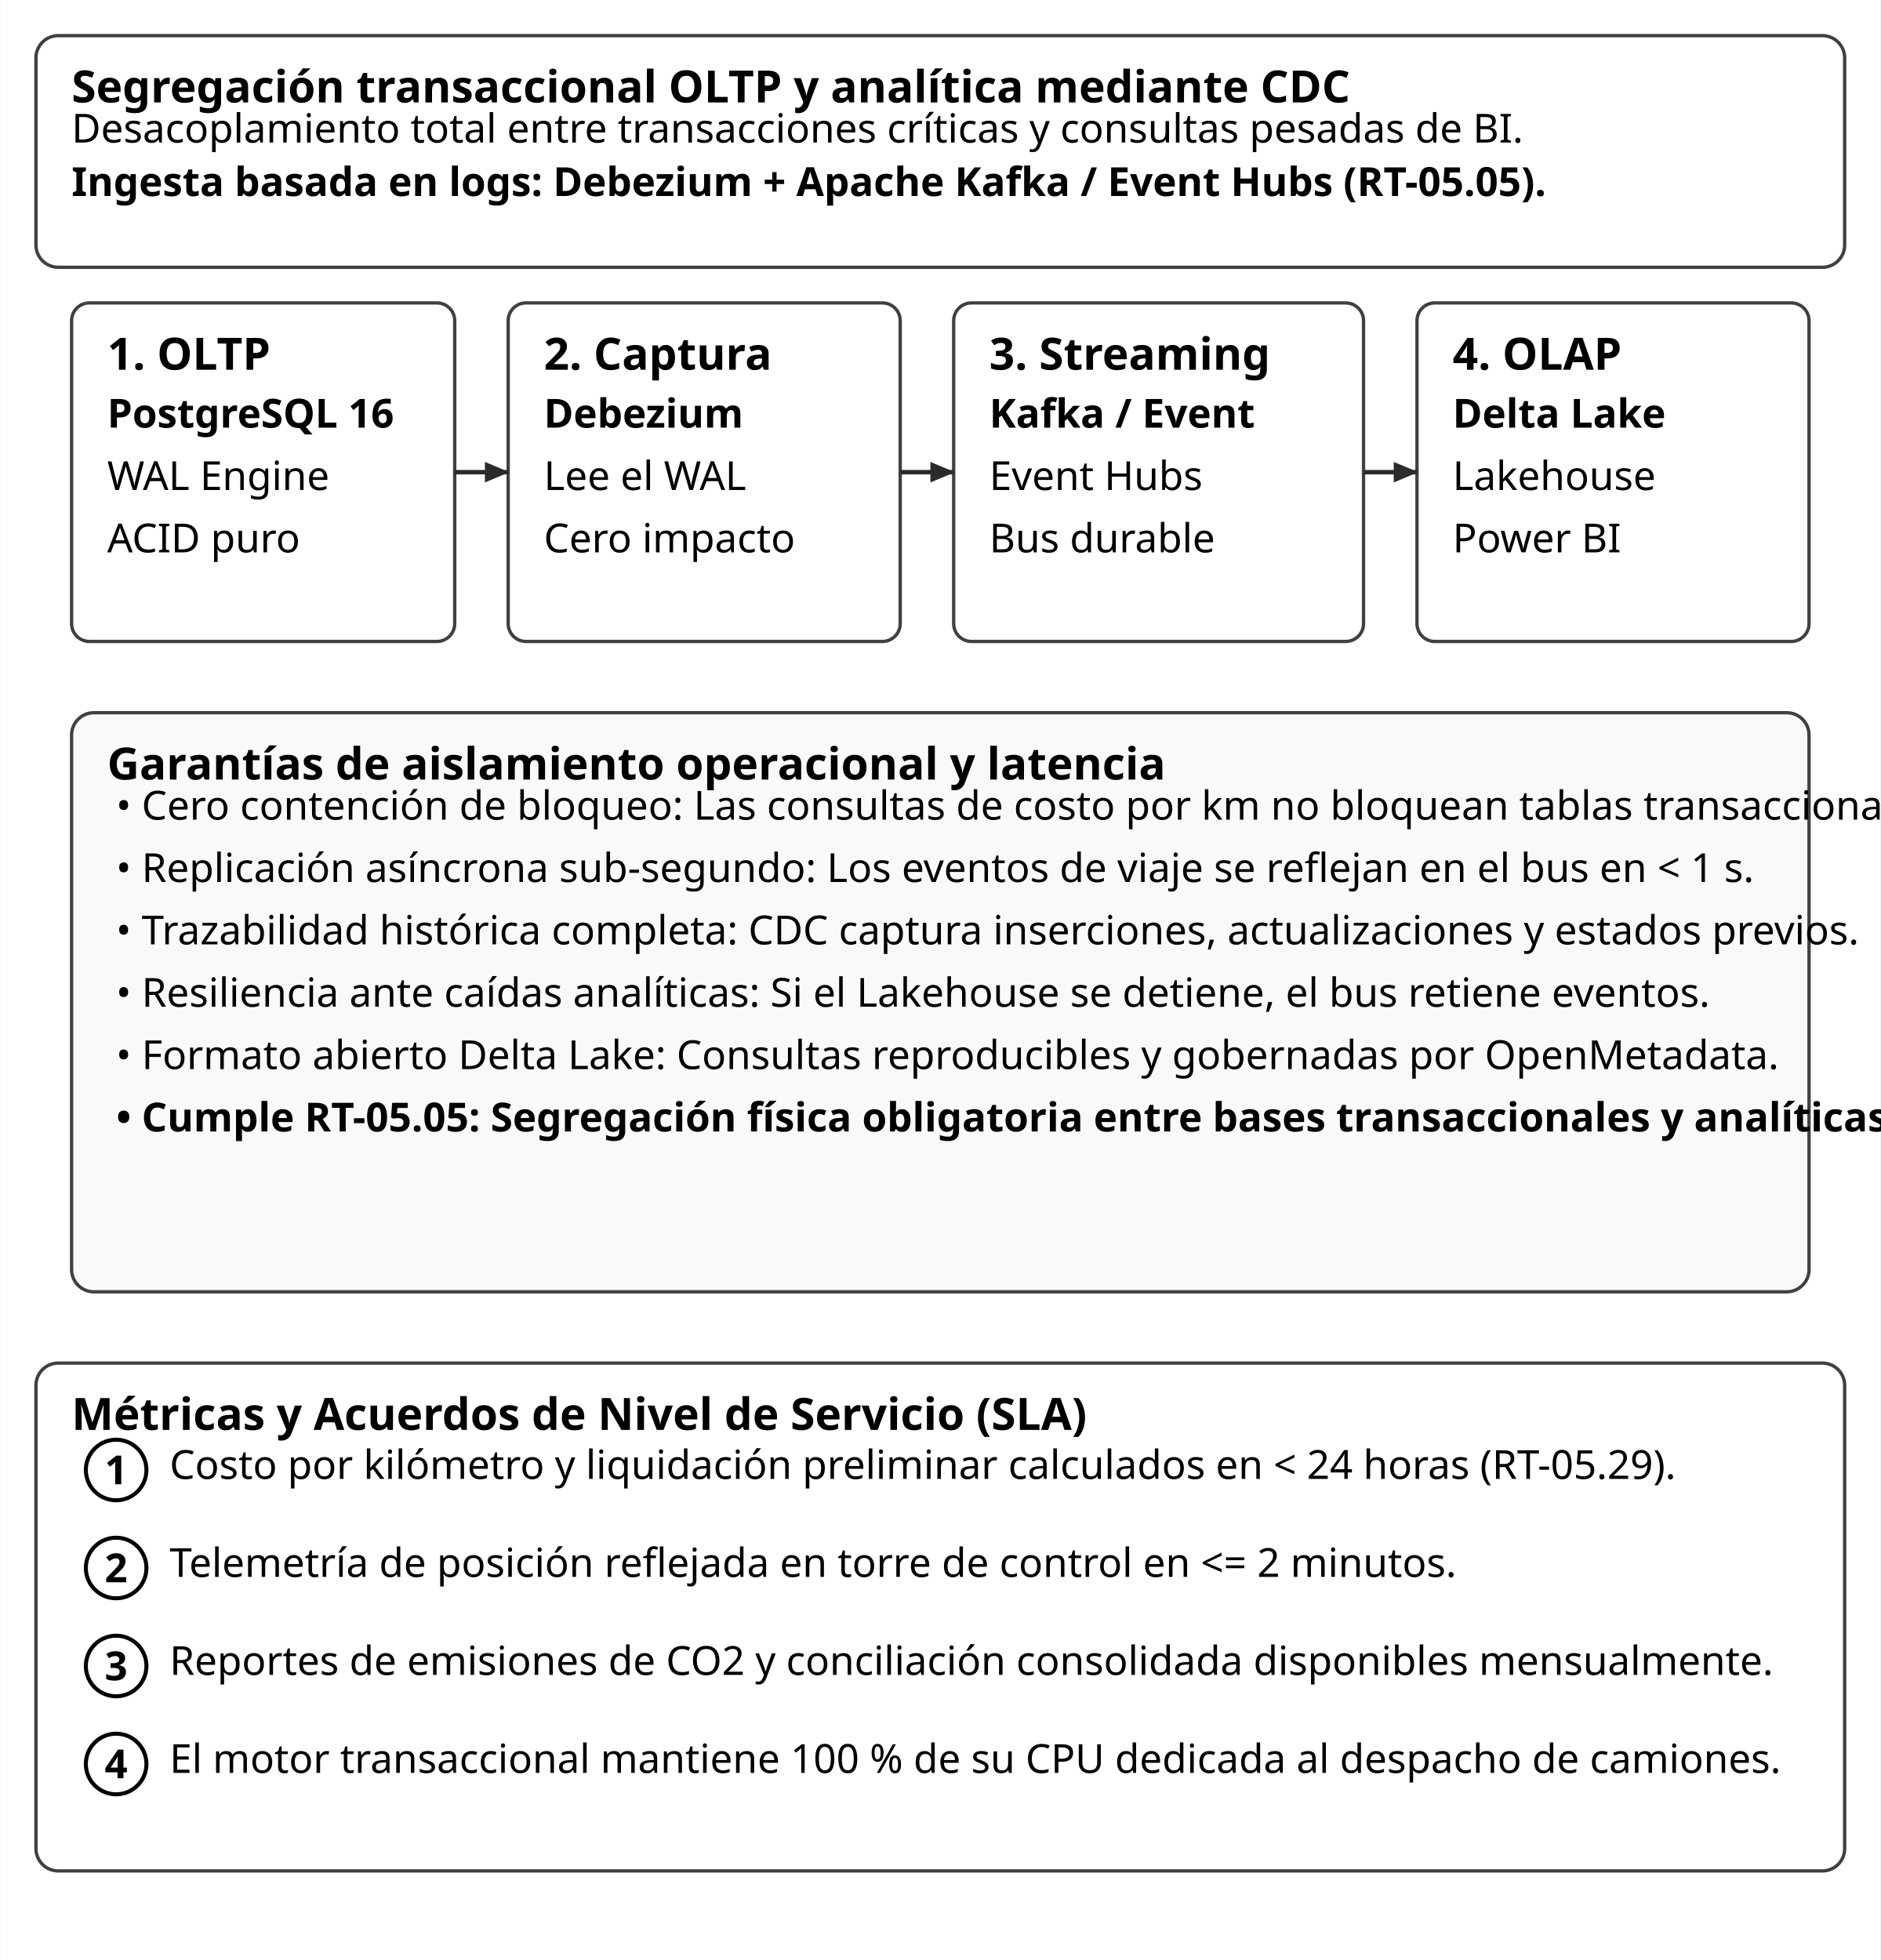
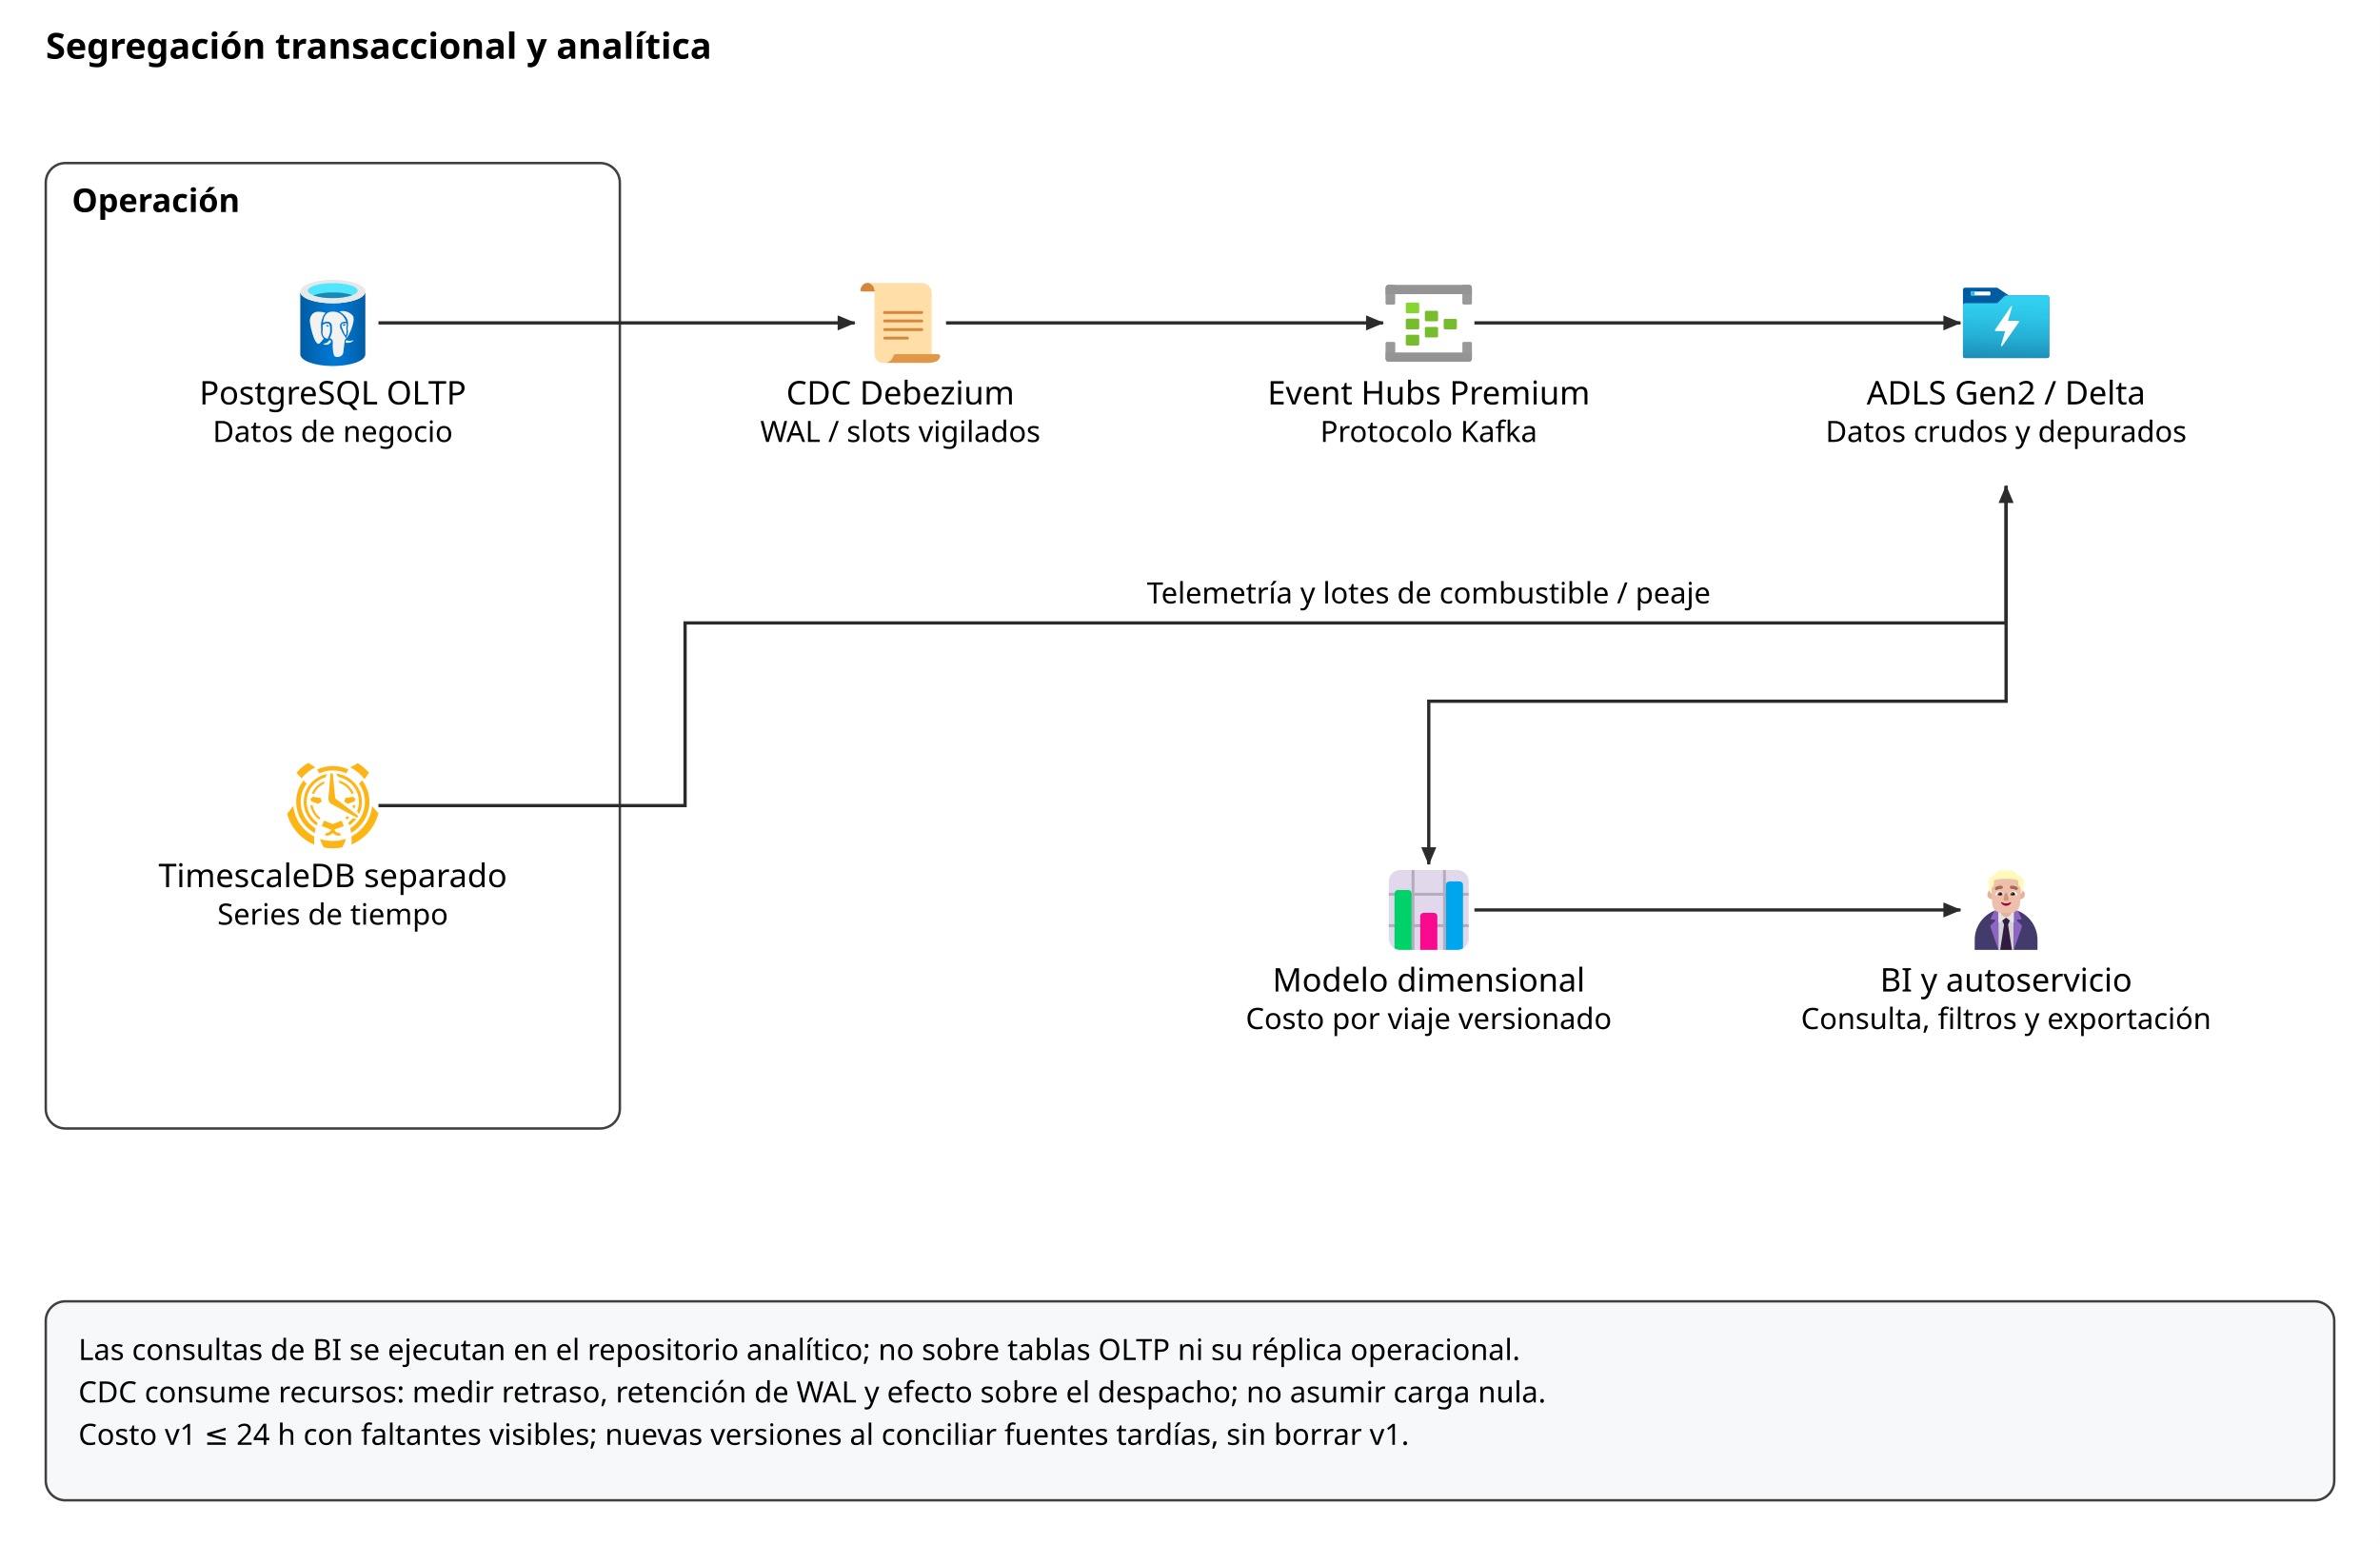
- <svg xmlns="http://www.w3.org/2000/svg" width="148.9mm" height="155.2mm" viewBox="0 0 422 440">
+ <svg xmlns="http://www.w3.org/2000/svg" width="257.4mm" height="167.0mm" viewBox="0 0 729.6 473.4">
  <defs>
    <marker id="fin-n" viewBox="0 0 10 10" refX="9.5" refY="5" markerWidth="5.5" markerHeight="5.5" markerUnits="userSpaceOnUse" orient="auto">
      <path d="M0,0.8 L10,5 L0,9.2 z" fill="#2B2B2B" />
    </marker>
    <marker id="ini-n" viewBox="0 0 10 10" refX="0.5" refY="5" markerWidth="5.5" markerHeight="5.5" markerUnits="userSpaceOnUse" orient="auto">
      <path d="M10,0.8 L0,5 L10,9.2 z" fill="#2B2B2B" />
    </marker>
    <marker id="fin-r" viewBox="0 0 10 10" refX="9.5" refY="5" markerWidth="5.5" markerHeight="5.5" markerUnits="userSpaceOnUse" orient="auto">
      <path d="M0,0.8 L10,5 L0,9.2 z" fill="#C0392B" />
    </marker>
    <marker id="ini-r" viewBox="0 0 10 10" refX="0.5" refY="5" markerWidth="5.5" markerHeight="5.5" markerUnits="userSpaceOnUse" orient="auto">
      <path d="M10,0.8 L0,5 L10,9.2 z" fill="#C0392B" />
    </marker>
+     <symbol id="ic-az-datalake" viewBox="0 0 18 18">
+       <defs>
+         <linearGradient id="az-datalake-ab3b8b9f-732a-4d4f-a164-b86d9fbe1f71" x1="9.24" y1="0.96" x2="8.85" y2="16.52" gradientUnits="userSpaceOnUse">
+           <stop offset="0" stop-color="#32d4f5" />
+           <stop offset="0.23" stop-color="#31d0f1" />
+           <stop offset="0.46" stop-color="#2cc3e6" />
+           <stop offset="0.7" stop-color="#25afd4" />
+           <stop offset="0.94" stop-color="#1c92ba" />
+           <stop offset="1" stop-color="#198ab3" />
+         </linearGradient>
+       </defs>
+       <path d="M17.1,3.6H9.69a.34.34,0,0,1-.22-.07L7.35,2.12a.43.43,0,0,0-.22-.06H.9a.4.4,0,0,0-.4.39v13.1a.4.4,0,0,0,.4.39H17.1a.4.4,0,0,0,.4-.39V4A.4.4,0,0,0,17.1,3.6Z" fill="#005ba1" />
+       <rect x="2.05" y="2.82" width="3.86" height="0.77" rx="0.16" fill="#fff" />
+       <rect x="2.05" y="2.82" width="0.77" height="0.77" rx="0.11" fill="#1ac3f2" />
+       <path d="M17.1,3.58H9a.36.36,0,0,0-.28.12L7.37,5a.43.43,0,0,1-.28.11H.9a.4.4,0,0,0-.4.4v10a.4.4,0,0,0,.4.39H17.1a.4.4,0,0,0,.4-.39V4A.4.4,0,0,0,17.1,3.58Z" fill="url(#az-datalake-ab3b8b9f-732a-4d4f-a164-b86d9fbe1f71)" />
+       <path d="M10.18,5.7a.15.15,0,0,0-.08,0s-.09,0-.13.07L6.81,10.36a.16.16,0,0,0,0,.16.19.19,0,0,0,.15.1H8.83L8,13.4a.13.13,0,0,0,.07.18.1.1,0,0,0,.07,0c.06,0,.09,0,.13-.07l3.26-4.66s0-.06,0-.1a.17.17,0,0,0-.17-.16h-2l.81-2.73A.13.13,0,0,0,10.18,5.7Z" fill="#fff" />
+     </symbol>
+     <symbol id="ic-az-eventhubs" viewBox="0 0 18 18">
+       <g>
+         <g id="az-eventhubs-a53a4de8-371c-49da-a662-c4631299fc03">
+           <path d="M10.83,8.42a.26.26,0,0,1-.24.27H8.5a.26.26,0,0,1-.27-.24V6.89a.26.26,0,0,1,.24-.27h2.09a.26.26,0,0,1,.27.24V8.42Z" fill="#76bc2d" />
+           <path d="M14.54,10a.26.26,0,0,1-.24.27H12.21a.26.26,0,0,1-.27-.24V8.48a.26.26,0,0,1,.24-.27h2.09a.26.26,0,0,1,.27.24V10Z" fill="#76bc2d" />
+           <path d="M10.83,11.6a.26.26,0,0,1-.24.27H8.5a.26.26,0,0,1-.27-.24V10.07a.26.26,0,0,1,.24-.27h2.09a.26.26,0,0,1,.27.24V11.6Z" fill="#76bc2d" />
+           <path d="M7.12,6.84a.25.25,0,0,1-.23.26H4.74a.26.26,0,0,1-.27-.23V5.25A.26.26,0,0,1,4.71,5H6.8c.22,0,.32.11.32.27Z" fill="#86d633" />
+           <path d="M7.12,10a.25.25,0,0,1-.23.27H4.74A.26.26,0,0,1,4.47,10V8.42a.26.26,0,0,1,.24-.26H6.8c.22,0,.32.11.32.26Z" fill="#76bc2d" />
+           <path d="M7.12,13.19a.25.25,0,0,1-.23.27H4.74a.26.26,0,0,1-.27-.24V11.6a.25.25,0,0,1,.24-.26H6.8c.22,0,.32.1.32.26Z" fill="#76bc2d" />
+           <g>
+             <path d="M1.07,1.51H2.36a0,0,0,0,1,0,0v3.6a.29.29,0,0,1-.29.29H.79A.29.29,0,0,1,.5,5.11v-3A.57.57,0,0,1,1.07,1.51Z" fill="#999" />
+             <path d="M1.07,1.51H2.36a0,0,0,0,1,0,0v3.6a.29.29,0,0,1-.29.29H.79A.29.29,0,0,1,.5,5.11v-3A.57.57,0,0,1,1.07,1.51Z" fill="#999" opacity="0.5" />
+           </g>
+           <g>
+             <path d="M15.64,1.51h1.29a.57.57,0,0,1,.57.57v3a.29.29,0,0,1-.29.29H15.92a.29.29,0,0,1-.29-.29V1.51A0,0,0,0,1,15.64,1.51Z" fill="#999" />
+             <path d="M15.64,1.51h1.29a.57.57,0,0,1,.57.57v3a.29.29,0,0,1-.29.29H15.92a.29.29,0,0,1-.29-.29V1.51A0,0,0,0,1,15.64,1.51Z" fill="#999" opacity="0.5" />
+           </g>
+           <path d="M8.66-6.08H9.91a0,0,0,0,1,0,0v17a0,0,0,0,1,0,0H8.66a.57.57,0,0,1-.57-.57V-5.52A.57.57,0,0,1,8.66-6.08Z" transform="translate(11.42 -6.58) rotate(90)" fill="#949494" />
+           <g>
+             <path d="M.79,12.76H2.08a.29.29,0,0,1,.29.29v3.6a0,0,0,0,1,0,0H1.07a.57.57,0,0,1-.57-.57V13A.29.29,0,0,1,.79,12.76Z" fill="#999" />
+             <path d="M.79,12.76H2.08a.29.29,0,0,1,.29.29v3.6a0,0,0,0,1,0,0H1.07a.57.57,0,0,1-.57-.57V13A.29.29,0,0,1,.79,12.76Z" fill="#999" opacity="0.5" />
+           </g>
+           <g>
+             <path d="M15.92,12.76h1.29a.29.29,0,0,1,.29.29v3a.57.57,0,0,1-.57.57H15.64a0,0,0,0,1,0,0V13A.29.29,0,0,1,15.92,12.76Z" fill="#999" />
+             <path d="M15.92,12.76h1.29a.29.29,0,0,1,.29.29v3a.57.57,0,0,1-.57.57H15.64a0,0,0,0,1,0,0V13A.29.29,0,0,1,15.92,12.76Z" fill="#999" opacity="0.5" />
+           </g>
+           <path d="M8.66,7.24H9.91a0,0,0,0,1,0,0v17a0,0,0,0,1,0,0H8.66a.57.57,0,0,1-.57-.57V7.81A.57.57,0,0,1,8.66,7.24Z" transform="translate(-6.74 24.74) rotate(-90)" fill="#949494" />
+         </g>
+       </g>
+     </symbol>
+     <symbol id="ic-az-postgres" viewBox="0 0 18 18">
+       <defs>
+         <linearGradient id="az-postgres-a28dee20-4c71-46b5-b957-804c67da725a" x1="2.44" y1="10.67" x2="15.27" y2="10.67" gradientTransform="translate(0.14 -0.5) rotate(-0.01)" gradientUnits="userSpaceOnUse">
+           <stop offset="0" stop-color="#005ba1" />
+           <stop offset="0.07" stop-color="#0060a9" />
+           <stop offset="0.36" stop-color="#0071c8" />
+           <stop offset="0.52" stop-color="#0078d4" />
+           <stop offset="0.64" stop-color="#0074cd" />
+           <stop offset="0.82" stop-color="#006abb" />
+           <stop offset="1" stop-color="#005ba1" />
+         </linearGradient>
+       </defs>
+       <path d="M9,5.14c-3.54,0-6.41-1-6.41-2.32V15.18c0,1.27,2.82,2.3,6.32,2.32H9c3.54,0,6.41-1,6.41-2.32V2.82C15.41,4.1,12.54,5.14,9,5.14Z" fill="url(#az-postgres-a28dee20-4c71-46b5-b957-804c67da725a)" />
+       <path d="M15.41,2.82c0,1.28-2.87,2.32-6.41,2.32s-6.41-1-6.41-2.32S5.46.5,9,.5s6.41,1,6.41,2.32" fill="#e8e8e8" />
+       <path d="M13.91,2.63c0,.82-2.2,1.48-4.91,1.48S4.08,3.45,4.08,2.64,6.28,1.16,9,1.16s4.91.66,4.91,1.47" fill="#50e6ff" />
+       <path d="M9,3a11.65,11.65,0,0,0-3.9.57A11.53,11.53,0,0,0,9,4.11a11.47,11.47,0,0,0,3.89-.58A11.93,11.93,0,0,0,9,3Z" fill="#198ab3" />
+       <path d="M12,9c0,.08,0,.24,0,.42a5.12,5.12,0,0,0-.08.63c0,.12,0,.3.05.46s0,.27,0,.36a1.68,1.68,0,0,1-.25.86.43.43,0,0,0,0,.07l.1.12a10.55,10.55,0,0,0,1.06-2.38h0c.28-.95.31-1.63.09-1.92a2.58,2.58,0,0,0-2.68-.86,3.29,3.29,0,0,1,.91.67A2.28,2.28,0,0,1,12,9Zm-.31.08a1.15,1.15,0,0,0-.79.09c-.29.18-.2.55,0,1a7.77,7.77,0,0,0,.35.85l.09.16h0c.05.08.08.15.11.2l.08.13a1.28,1.28,0,0,0,.18-.65,2.86,2.86,0,0,0,0-.33c0-.17,0-.36-.05-.49a6.1,6.1,0,0,1,.08-.69C11.71,9.24,11.72,9.13,11.73,9.05Zm-.3.41a.4.4,0,0,1-.18.1h0a.33.33,0,0,1-.14,0A.23.23,0,0,1,11,9.4h0c0-.07.11-.13.24-.15h.19s.09,0,.09.08A.2.2,0,0,1,11.43,9.46Zm-4.69.89c0-.07,0-.13,0-.17a1,1,0,0,0,0-.17,5.55,5.55,0,0,1,0-1A5.22,5.22,0,0,1,7,7.94,2.41,2.41,0,0,1,7.58,7,4.78,4.78,0,0,0,6.23,6.8a1.87,1.87,0,0,0-1.1.3A2,2,0,0,0,4.5,8.92,12.27,12.27,0,0,0,5,11.16c.34,1.14.73,1.84,1.07,1.95h0c.15.05.31,0,.47-.21.28-.34.54-.63.69-.8A1.88,1.88,0,0,1,6.74,10.35Zm.26.4a2.18,2.18,0,0,0,.06.56,1.5,1.5,0,0,0,.26.44,1.07,1.07,0,0,0,.35.25,1.09,1.09,0,0,0,.39.08c0-.17.14-.38.23-.6a4.35,4.35,0,0,0,.21-.59,6.61,6.61,0,0,0,0-1.11c0-.09,0-.19-.06-.3a.45.45,0,0,0-.12-.27l0,0A.66.66,0,0,0,8,9.08H7.8a1.56,1.56,0,0,0-.48.14A2,2,0,0,0,7,9.41v.11c0,.2,0,.41,0,.61v0a.86.86,0,0,1,0,.15l0,.39H7Zm.66-1.34,0,0a.46.46,0,0,1,.28,0,.6.6,0,0,1,.19.06c.09,0,.1.11.09.14h0a.37.37,0,0,1-.12.13A.3.3,0,0,1,8,9.73h0a.34.34,0,0,1-.28-.28Zm.74,3a.23.23,0,0,0-.13.06l-.14.17c-.17.21-.24.28-.73.38a.52.52,0,0,0-.26.1.58.58,0,0,0,.24.11,1.18,1.18,0,0,0,.72,0A1.7,1.7,0,0,0,8.45,13a.61.61,0,0,0,.2-.31.36.36,0,0,0-.1-.28A.15.15,0,0,0,8.4,12.39Zm4.61,0a1.63,1.63,0,0,1-1.13,0,.22.22,0,0,0-.14,0,.3.3,0,0,0-.17.14,1.09,1.09,0,0,0,0,.31,1.8,1.8,0,0,0,1.1-.1,1.36,1.36,0,0,0,.48-.34Zm-2.4-2.14c-.14-.41-.34-1,.18-1.36a1.35,1.35,0,0,1,.89-.15A3.18,3.18,0,0,0,11,7.64l-.1-.1-.06-.06h0a.34.34,0,0,0-.06-.06l0,0,0,0A2.34,2.34,0,0,0,10.11,7,2.63,2.63,0,0,0,9,6.78a1.52,1.52,0,0,0-.7.11A1.77,1.77,0,0,0,8,7a2.1,2.1,0,0,0-.74,1,5.84,5.84,0,0,0-.21,1,1.66,1.66,0,0,1,1-.23.84.84,0,0,1,.77.91,7.26,7.26,0,0,1,0,1.27,3.87,3.87,0,0,1-.23.63c-.06.17-.14.35-.18.49a.5.5,0,0,1,.38.14.66.66,0,0,1,.19.53H9c0,.08,0,.16,0,.24a6.55,6.55,0,0,0,.24,2.44.54.54,0,0,0,.24.21.6.6,0,0,0,.31.1,1.3,1.3,0,0,0,1-.34,1.05,1.05,0,0,0,.29-.66c.07-.45.22-1.7.24-2h0a.72.72,0,0,1,.09-.44.63.63,0,0,1,.27-.24A5.36,5.36,0,0,1,10.61,10.24Z" fill="#f2f2f2" />
+     </symbol>
+     <symbol id="ic-flu-bitacora" viewBox="0 0 32 32" fill="none">
+       <path d="M23.51 2.01H8.6V2H4.45V5H6.95V27.07C6.95 28.69 8.27 30.01 9.89 30.01H25.56C26.33 30.01 26.95 29.39 26.95 28.62V5.45C26.95 3.55 25.41 2.01 23.51 2.01Z" fill="#FFDEA7" />
+       <path d="M10.86 29.99C10.86 29.99 13.1 29.66 13.59 27.49C13.66 27.19 14 26.97 14.4 26.97H29.13C29.65 26.97 30.04 27.33 29.95 27.71C29.72 28.6 29.35 30 25.58 30C20.01 30 10.86 29.99 10.86 29.99Z" fill="#E19747" />
+       <path d="M6.95 5C6.95 3.34 5.83 2 4.45 2C3.26 2 2.27 3 2.01 4.33C1.95 4.67 2.16 5 2.45 5H6.95Z" fill="#D3883E" />
+       <path d="M10.42 11.87C10.144 11.87 9.92 12.094 9.92 12.37C9.92 12.646 10.144 12.87 10.42 12.87H23.5C23.776 12.87 24 12.646 24 12.37C24 12.094 23.776 11.87 23.5 11.87H10.42ZM9.98 15.33C9.98 15.054 10.204 14.83 10.48 14.83H23.5C23.776 14.83 24 15.054 24 15.33C24 15.606 23.776 15.83 23.5 15.83H10.48C10.204 15.83 9.98 15.606 9.98 15.33ZM10.48 17.85C10.204 17.85 9.98 18.074 9.98 18.35C9.98 18.626 10.204 18.85 10.48 18.85H23.5C23.776 18.85 24 18.626 24 18.35C24 18.074 23.776 17.85 23.5 17.85H10.48ZM10.51 20.83C10.234 20.83 10.01 21.054 10.01 21.33C10.01 21.606 10.234 21.83 10.51 21.83H18.47C18.746 21.83 18.97 21.606 18.97 21.33C18.97 21.054 18.746 20.83 18.47 20.83H10.51Z" fill="#D3883E" />
+     </symbol>
+     <symbol id="ic-flu-gerencia" viewBox="0 0 32 32" fill="none">
+       <path d="M15.996 15.996L11.915 16.282C7.861 17.902 5 21.864 5 26.5V30H27V26.5C27 21.886 24.151 17.931 20.119 16.299L15.996 15.996Z" fill="#433B6B" />
+       <path d="M18.71 16.12H13.29L13.3 30H18.71V16.12Z" fill="#D3D3D3" />
+       <path d="M18.874 15.88L18.71 16.04V29.99L21.46 22.13C21.58 21.77 21.49 21.38 21.22 21.12L19.86 19.79C19.69 19.62 19.81 19.34 20.05 19.34H21.1C21.31 19.34 21.45 19.12 21.36 18.93L20.13 16.31C20.129 16.307 20.127 16.304 20.126 16.302C19.72 16.137 19.302 15.996 18.874 15.88Z" fill="#8D65C5" />
+       <path d="M11.913 16.283C11.912 16.285 11.911 16.288 11.91 16.29L10.64 18.98C10.55 19.17 10.7 19.39 10.91 19.39H11.96C12.2 19.39 12.31 19.68 12.15 19.84L10.79 21.17C10.53 21.43 10.43 21.82 10.56 22.17L13.29 29.99H13.3V16.09L12.875 15.949C12.548 16.046 12.227 16.157 11.913 16.283Z" fill="#8D65C5" />
+       <path d="M15.99 18.68L14.31 19L15.29 21.11L13.93 30H18.04L16.69 21.11L17.66 19L15.99 18.68Z" fill="#321B41" />
+       <path d="M16 15.31H13.29V20.05C13.29 20.36 13.65 20.54 13.9 20.34L16 18.67L18.1 20.34C18.35 20.54 18.71 20.36 18.71 20.05V15.31H16V15.31Z" fill="#E6E6E6" />
+       <path d="M12.77 10.59C12.77 11.512 12.022 12.26 11.1 12.26C10.178 12.26 9.43 11.512 9.43 10.59C9.43 9.668 10.178 8.92 11.1 8.92C12.022 8.92 12.77 9.668 12.77 10.59Z" fill="#E4B29A" />
+       <path d="M22.56 10.59C22.56 11.512 21.812 12.26 20.89 12.26C19.968 12.26 19.22 11.512 19.22 10.59C19.22 9.668 19.968 8.92 20.89 8.92C21.812 8.92 22.56 9.668 22.56 10.59Z" fill="#E4B29A" />
+       <path d="M16 18.5C14.893 18.5 14 17.536 14 16.341V13.659C14 12.464 14.893 11.5 16 11.5C17.107 11.5 18 12.464 18 13.659V16.341C18 17.536 17.107 18.5 16 18.5Z" fill="#E4B29A" />
+       <path d="M15.555 3C12.768 3 10.565 5.407 10.762 8.247L11.158 13.938C11.326 15.721 12.709 17 14.389 17H17.611C19.291 17 20.674 15.721 20.842 13.938L21.238 8.247C21.435 5.417 19.232 3 16.445 3H15.555V3Z" fill="#EEBFAA" />
+       <path d="M12.31 10.502C12.46 9.892 13.02 9.432 13.68 9.432C14.37 9.432 14.94 9.922 15.07 10.572C15.1 10.712 14.99 10.842 14.84 10.842H12.58C12.4 10.842 12.26 10.672 12.31 10.502Z" fill="white" />
+       <path d="M19.9 10.502C19.75 9.892 19.19 9.432 18.53 9.432C17.84 9.432 17.27 9.922 17.14 10.572C17.11 10.712 17.22 10.842 17.37 10.842H19.63C19.81 10.842 19.94 10.682 19.9 10.502Z" fill="white" />
+       <path d="M12.98 10.612C12.98 10.112 13.39 9.702 13.89 9.702C14.39 9.702 14.79 10.102 14.79 10.602C14.79 10.692 14.78 10.772 14.76 10.852H13.01C12.99 10.772 12.98 10.692 12.98 10.612Z" fill="#7D4533" />
+       <path d="M19.23 10.612C19.23 10.112 18.82 9.702 18.32 9.702C17.82 9.702 17.42 10.102 17.42 10.612C17.42 10.692 17.43 10.772 17.45 10.852H19.2C19.22 10.772 19.23 10.692 19.23 10.612Z" fill="#7D4533" />
+       <path d="M13.89 10.082C14.18 10.082 14.41 10.312 14.41 10.602C14.41 10.692 14.38 10.772 14.35 10.842H13.43C13.39 10.772 13.37 10.692 13.37 10.602C13.37 10.312 13.6 10.082 13.89 10.082Z" fill="black" />
+       <path d="M18.32 10.082C18.03 10.082 17.8 10.312 17.8 10.602C17.8 10.692 17.83 10.772 17.86 10.842H18.78C18.82 10.772 18.84 10.692 18.84 10.602C18.84 10.312 18.61 10.082 18.32 10.082Z" fill="black" />
+       <path d="M13.74 10.252C13.74 10.34 13.668 10.412 13.58 10.412C13.492 10.412 13.42 10.34 13.42 10.252C13.42 10.163 13.492 10.092 13.58 10.092C13.668 10.092 13.74 10.163 13.74 10.252Z" fill="white" />
+       <path d="M18.2 10.252C18.2 10.34 18.128 10.412 18.04 10.412C17.952 10.412 17.88 10.34 17.88 10.252C17.88 10.163 17.952 10.092 18.04 10.092C18.128 10.092 18.2 10.163 18.2 10.252Z" fill="white" />
+       <path d="M21.183 4.392L20.765 4.182C20.473 4.032 20.201 3.832 19.967 3.592L19.15 2.752C18.537 2.122 17.632 1.912 16.815 2.202C16.29 2.392 15.706 2.392 15.181 2.202C14.471 1.832 13.605 1.982 13.031 2.562L12.039 3.582C11.805 3.822 11.533 4.022 11.231 4.182L10.823 4.392C10.054 4.792 9.626 5.662 9.782 6.532L10.336 9.662C10.395 9.972 10.657 10.202 10.959 10.212C10.959 10.212 10.9 9.322 10.861 8.752C10.842 8.462 10.959 8.172 11.173 7.972L11.358 7.802C11.611 7.572 11.747 7.242 11.747 6.902V6.022C11.747 5.772 11.912 5.552 12.146 5.492C12.778 5.332 14.13 5.052 15.998 5.052C17.866 5.052 19.218 5.332 19.85 5.492C20.084 5.552 20.249 5.772 20.249 6.022V6.902C20.249 7.242 20.395 7.572 20.638 7.802L20.833 7.982C21.047 8.182 21.164 8.462 21.144 8.762C21.105 9.332 21.047 10.212 21.047 10.212C21.348 10.192 21.601 9.972 21.66 9.662L22.214 6.532C22.38 5.662 21.961 4.792 21.183 4.392Z" fill="#FFF9BA" />
+       <path d="M19.24 8.932C19.35 9.002 19.46 9.042 19.58 9.042C19.75 9.042 19.91 8.972 20.01 8.822C20.2 8.582 20.15 8.232 19.91 8.042C19.88 8.012 19.04 7.372 17.82 7.522C17.51 7.562 17.29 7.842 17.33 8.142C17.37 8.452 17.64 8.672 17.95 8.632C18.677 8.545 19.178 8.889 19.236 8.929C19.238 8.93 19.24 8.932 19.24 8.932Z" fill="#A56953" />
+       <path d="M12.19 8.822C12.29 8.962 12.46 9.042 12.63 9.042C12.74 9.042 12.86 9.002 12.96 8.932C12.98 8.912 13.49 8.542 14.25 8.632C14.56 8.662 14.83 8.442 14.87 8.142C14.9 7.832 14.68 7.562 14.38 7.522C13.17 7.382 12.32 8.012 12.29 8.042C12.05 8.232 12 8.572 12.19 8.822Z" fill="#A56953" />
+       <path d="M15.654 10.29L15.158 12.028C15.055 12.384 15.299 12.75 15.645 12.75H16.374C16.72 12.75 16.964 12.384 16.861 12.028L16.365 10.29C16.262 9.903 15.766 9.903 15.654 10.29Z" fill="#D19479" />
+       <path d="M16 13.706C15.45 13.706 14.93 13.567 14.492 13.321C14.339 13.236 14.186 13.418 14.278 13.567C14.645 14.154 15.277 14.549 16 14.549C16.724 14.549 17.356 14.154 17.723 13.567C17.815 13.418 17.652 13.247 17.509 13.321C17.061 13.567 16.551 13.706 16 13.706Z" fill="#990838" />
+     </symbol>
+     <symbol id="ic-flu-tablero" viewBox="0 0 32 32" fill="none">
+       <path d="M2 6C2 3.791 3.791 2 6 2H26C28.209 2 30 3.791 30 6V26C30 27.481 29.196 28.773 28 29.465L26.554 29C25.558 28.679 24.476 28.762 23.54 29.23L22 30H19L16 28.5L13 30H10L8.46 29.23C7.524 28.762 6.442 28.679 5.446 29L4 29.465C2.804 28.773 2 27.481 2 26V6Z" fill="#E1D8EC" />
+       <path d="M10 11V21H2V22H10V30H11V22H21V30H22V22H30V21H22V11H30V10H22V2H21V10H11V2H10V10H2V11H10ZM11 11H21V21H11V11Z" fill="#B4ACBC" />
+       <path d="M6 30H10V10.213C10 9.542 9.453 9 8.774 9H5.226C4.547 9 4 9.542 4 10.213V29.465C4.588 29.805 5.271 30 6 30Z" fill="#00D26A" />
+       <path d="M17.774 17H14.226C13.547 17 13 17.542 13 18.214V30H19V18.214C19 17.542 18.453 17 17.774 17Z" fill="#F70A8D" />
+       <path d="M22 30H26C26.729 30 27.412 29.805 28 29.465V7.209C28 6.54 27.453 6 26.774 6H23.226C22.547 6 22 6.54 22 7.209V30Z" fill="#00A6ED" />
+     </symbol>
+     <symbol id="ic-si-timescale" viewBox="0 0 24 24">
+       <path fill="#FDB515" d="M5.537.763c-1.167.7-2.21 1.582-3.08 2.61L3.79 4.836a10.422 10.422 0 013.627-2.881zm13.028.085l-1.991 1.12a10.381 10.381 0 013.762 3.07l1.18-1.654a12.371 12.371 0 00-2.95-2.536zm-6.564.752a9.788 9.788 0 00-4.131.91l.59 1.011a8.542 8.542 0 013.541-.762c1.261 0 2.457.274 3.534.76l.59-1.012a9.81 9.81 0 00-4.124-.907zM11.4 3.535l-.55 6.626h.003l-.002.04c.003.111.013.216.033.318.01.112.043.227.097.342.114.289.298.505.516.607.05.04.105.075.158.111a.98.98 0 01.033.02v.004l6.68 3.596.348-.476-6.058-4.6c-.007 0-.01-.005-.014-.008L12 3.535zm1.423.052c.19.234.361.523.502.855 3.155.604 5.54 3.325 5.54 6.596 0 .877-.176 1.712-.484 2.48a3.7 3.7 0 01.52.76 7.314 7.314 0 00.754-3.24c0-3.868-2.99-7.05-6.832-7.45zm-2.284.095c-3.527.667-6.19 3.708-6.19 7.356 0 2.584 1.335 4.863 3.367 6.21a9.84 9.84 0 01.295-.743c-1.74-1.219-2.874-3.214-2.874-5.467 0-3.054 2.082-5.632 4.932-6.45.128-.351.289-.656.47-.906zm9.15 1.675l-.801.893a8.101 8.101 0 011.551 4.777c0 2.916-1.542 5.481-3.872 6.952.104.388.188.792.251 1.209 2.87-1.632 4.802-4.677 4.802-8.16a9.224 9.224 0 00-1.93-5.67zm-15.38.007a9.25 9.25 0 00-1.93 5.665c0 3.507 1.954 6.567 4.858 8.19.063-.418.144-.822.248-1.206-2.36-1.468-3.923-4.045-3.923-6.984 0-1.777.573-3.422 1.549-4.772zm9.314.043c.044.203.08.416.107.64a5.332 5.332 0 013.213 2.912l.577-.148a5.942 5.942 0 00-3.897-3.404zm-3.816.187a5.939 5.939 0 00-3.319 3.198l.58.148A5.324 5.324 0 019.73 6.257c.017-.227.04-.45.077-.663zM6.733 9.672l-.62.63.315.614 1.727.618.942-.618-.312-.923zm10.615 0l-2.048.321-.315.923.942.618 1.73-.618.315-.614zM6.1 11.869A5.824 5.824 0 008.42 15.7c.1-.17.204-.335.315-.493a5.252 5.252 0 01-2.038-3.34zm11.206 0c-.03.18-.071.355-.118.529.174.138.338.272.493.41.097-.302.174-.617.22-.94zm-15.679.217L0 14.158c.966 3.661 3.638 6.65 7.132 8.111a9.399 9.399 0 01-.05-1.031c0-.375.017-.747.05-1.111-3.024-1.563-5.166-4.544-5.505-8.041zm20.707.055c-.352 3.45-2.464 6.394-5.441 7.957.033.374.05.755.053 1.136 0 .377-.017.71-.05 1.005 3.506-1.488 6.175-4.522 7.104-8.223zm-6.544 2.617a5.31 5.31 0 01-.486.42c.11.158.218.322.318.493.265-.2.513-.42.74-.66a10.61 10.61 0 01-.572-.253zm1.502.559a6.9 6.9 0 01-1.25 1.156c.106.236.207.485.294.741a7.667 7.667 0 001.857-1.772 3.554 3.554 0 01-.9-.125zm-2.988.63l-2.303.913-2.307-.91-.587 1.435 2.448.946c-.134.46-.568.798-1.08.798-.034 0-.07-.004-.104-.007l-.5.686c.188.063.39.096.6.096.621 0 1.17-.289 1.52-.738a1.924 1.924 0 002.183.62l-.49-.67a1.122 1.122 0 01-1.26-.805l2.47-.926zm1.156 4.775c-1.09.377-2.256.58-3.476.58-1.17 0-2.29-.186-3.34-.534.231.88.59 1.654 1.05 2.262.743.134 1.509.207 2.294.207.835 0 1.65-.082 2.437-.236.453-.61.807-1.39 1.035-2.28z" />
+     </symbol>
  </defs>
-   <rect x="0" y="0" width="422" height="440" fill="#FFFFFF" />
+   <rect x="0" y="0" width="729.6" height="473.4" fill="#FFFFFF" />
  <g id="grupos">
-     <rect x="8.00" y="8.00" width="406.00" height="52.00" rx="5" fill="#FFFFFF" stroke="#404040" stroke-width="0.75" />
-     <rect x="16.00" y="68.00" width="86.00" height="76.00" rx="4" fill="#FFFFFF" stroke="#404040" stroke-width="0.75" />
-     <rect x="114.00" y="68.00" width="88.00" height="76.00" rx="4" fill="#FFFFFF" stroke="#404040" stroke-width="0.75" />
-     <rect x="214.00" y="68.00" width="92.00" height="76.00" rx="4" fill="#FFFFFF" stroke="#404040" stroke-width="0.75" />
-     <rect x="318.00" y="68.00" width="88.00" height="76.00" rx="4" fill="#FFFFFF" stroke="#404040" stroke-width="0.75" />
-     <rect x="16.00" y="160.00" width="390.00" height="130.00" rx="5" fill="#F8F9FA" stroke="#404040" stroke-width="0.75" />
-     <rect x="8.00" y="306.00" width="406.00" height="114.00" rx="5" fill="#FFFFFF" stroke="#404040" stroke-width="0.75" />
+     <rect x="14.00" y="50.00" width="176.00" height="296.00" rx="6" fill="#FFFFFF" stroke="#404040" stroke-width="0.75" />
+     <rect x="14.00" y="399.00" width="701.60" height="61.00" rx="6" fill="#F7F8FA" stroke="#404040" stroke-width="0.75" />
  </g>
  <g id="flechas">
-     <path d="M102.00,106.00 L114.00,106.00" fill="none" stroke="#2B2B2B" stroke-width="1.0" stroke-linejoin="miter" marker-end="url(#fin-n)" />
-     <path d="M202.00,106.00 L214.00,106.00" fill="none" stroke="#2B2B2B" stroke-width="1.0" stroke-linejoin="miter" marker-end="url(#fin-n)" />
-     <path d="M306.00,106.00 L318.00,106.00" fill="none" stroke="#2B2B2B" stroke-width="1.0" stroke-linejoin="miter" marker-end="url(#fin-n)" />
+     <path d="M116.00,99.00 L262.00,99.00" fill="none" stroke="#2B2B2B" stroke-width="1.0" stroke-linejoin="miter" marker-end="url(#fin-n)" />
+     <path d="M290.00,99.00 L424.00,99.00" fill="none" stroke="#2B2B2B" stroke-width="1.0" stroke-linejoin="miter" marker-end="url(#fin-n)" />
+     <path d="M452.00,99.00 L601.00,99.00" fill="none" stroke="#2B2B2B" stroke-width="1.0" stroke-linejoin="miter" marker-end="url(#fin-n)" />
+     <path d="M116.00,247.00 L210.00,247.00 L210.00,191.00 L615.00,191.00 L615.00,149.00" fill="none" stroke="#2B2B2B" stroke-width="1.0" stroke-linejoin="miter" marker-end="url(#fin-n)" />
+     <path d="M615.00,149.00 L615.00,215.00 L438.00,215.00 L438.00,265.00" fill="none" stroke="#2B2B2B" stroke-width="1.0" stroke-linejoin="miter" marker-end="url(#fin-n)" />
+     <path d="M452.00,279.00 L601.00,279.00" fill="none" stroke="#2B2B2B" stroke-width="1.0" stroke-linejoin="miter" marker-end="url(#fin-n)" />
  </g>
  <g id="iconos">
-     <circle cx="26.00" cy="330.00" r="6.8" fill="#FFFFFF" stroke="#000000" stroke-width="0.9" />
-     <text x="26.00" y="333.20" font-size="9" font-family="IBM Plex Sans" font-weight="600" text-anchor="middle" fill="#000000">1</text>
-     <circle cx="26.00" cy="352.00" r="6.8" fill="#FFFFFF" stroke="#000000" stroke-width="0.9" />
-     <text x="26.00" y="355.20" font-size="9" font-family="IBM Plex Sans" font-weight="600" text-anchor="middle" fill="#000000">2</text>
-     <circle cx="26.00" cy="374.00" r="6.8" fill="#FFFFFF" stroke="#000000" stroke-width="0.9" />
-     <text x="26.00" y="377.20" font-size="9" font-family="IBM Plex Sans" font-weight="600" text-anchor="middle" fill="#000000">3</text>
-     <circle cx="26.00" cy="396.00" r="6.8" fill="#FFFFFF" stroke="#000000" stroke-width="0.9" />
-     <text x="26.00" y="399.20" font-size="9" font-family="IBM Plex Sans" font-weight="600" text-anchor="middle" fill="#000000">4</text>
+     <use href="#ic-az-postgres" x="88.00" y="85.00" width="28.00" height="28.00" />
+     <use href="#ic-si-timescale" x="88.00" y="233.00" width="28.00" height="28.00" />
+     <use href="#ic-flu-bitacora" x="262.00" y="85.00" width="28.00" height="28.00" />
+     <use href="#ic-az-eventhubs" x="424.00" y="85.00" width="28.00" height="28.00" />
+     <use href="#ic-az-datalake" x="601.00" y="85.00" width="28.00" height="28.00" />
+     <rect x="352.94" y="177.80" width="170.12" height="9.90" fill="#FFFFFF" />
+     <use href="#ic-flu-tablero" x="424.00" y="265.00" width="28.00" height="28.00" />
+     <use href="#ic-flu-gerencia" x="601.00" y="265.00" width="28.00" height="28.00" />
  </g>
  <g id="textos">
-     <text x="16.00" y="23.00" font-size="10" font-family="IBM Plex Sans" font-weight="600" text-anchor="start" fill="#000000">Segregación transaccional OLTP y analítica mediante CDC</text>
-     <text x="16.00" y="32.00" font-size="9" font-family="IBM Plex Sans" text-anchor="start" fill="#000000">Desacoplamiento total entre transacciones críticas y consultas pesadas de BI.</text>
-     <text x="16.00" y="44.00" font-size="9" font-family="IBM Plex Sans" font-weight="600" text-anchor="start" fill="#000000">Ingesta basada en logs: Debezium + Apache Kafka / Event Hubs (RT-05.05).</text>
-     <text x="24.00" y="83.00" font-size="10" font-family="IBM Plex Sans" font-weight="600" text-anchor="start" fill="#000000">1. OLTP</text>
-     <text x="24.00" y="96.00" font-size="9" font-family="IBM Plex Sans" font-weight="600" text-anchor="start" fill="#000000">PostgreSQL 16</text>
-     <text x="24.00" y="110.00" font-size="9" font-family="IBM Plex Sans" text-anchor="start" fill="#000000">WAL Engine</text>
-     <text x="24.00" y="124.00" font-size="9" font-family="IBM Plex Sans" text-anchor="start" fill="#000000">ACID puro</text>
-     <text x="122.00" y="83.00" font-size="10" font-family="IBM Plex Sans" font-weight="600" text-anchor="start" fill="#000000">2. Captura</text>
-     <text x="122.00" y="96.00" font-size="9" font-family="IBM Plex Sans" font-weight="600" text-anchor="start" fill="#000000">Debezium</text>
-     <text x="122.00" y="110.00" font-size="9" font-family="IBM Plex Sans" text-anchor="start" fill="#000000">Lee el WAL</text>
-     <text x="122.00" y="124.00" font-size="9" font-family="IBM Plex Sans" text-anchor="start" fill="#000000">Cero impacto</text>
-     <text x="222.00" y="83.00" font-size="10" font-family="IBM Plex Sans" font-weight="600" text-anchor="start" fill="#000000">3. Streaming</text>
-     <text x="222.00" y="96.00" font-size="9" font-family="IBM Plex Sans" font-weight="600" text-anchor="start" fill="#000000">Kafka / Event</text>
-     <text x="222.00" y="110.00" font-size="9" font-family="IBM Plex Sans" text-anchor="start" fill="#000000">Event Hubs</text>
-     <text x="222.00" y="124.00" font-size="9" font-family="IBM Plex Sans" text-anchor="start" fill="#000000">Bus durable</text>
-     <text x="326.00" y="83.00" font-size="10" font-family="IBM Plex Sans" font-weight="600" text-anchor="start" fill="#000000">4. OLAP</text>
-     <text x="326.00" y="96.00" font-size="9" font-family="IBM Plex Sans" font-weight="600" text-anchor="start" fill="#000000">Delta Lake</text>
-     <text x="326.00" y="110.00" font-size="9" font-family="IBM Plex Sans" text-anchor="start" fill="#000000">Lakehouse</text>
-     <text x="326.00" y="124.00" font-size="9" font-family="IBM Plex Sans" text-anchor="start" fill="#000000">Power BI</text>
-     <text x="24.00" y="175.00" font-size="10" font-family="IBM Plex Sans" font-weight="600" text-anchor="start" fill="#000000">Garantías de aislamiento operacional y latencia</text>
-     <text x="26.00" y="184.00" font-size="9" font-family="IBM Plex Sans" text-anchor="start" fill="#000000">• Cero contención de bloqueo: Las consultas de costo por km no bloquean tablas transaccionales.</text>
-     <text x="26.00" y="198.00" font-size="9" font-family="IBM Plex Sans" text-anchor="start" fill="#000000">• Replicación asíncrona sub-segundo: Los eventos de viaje se reflejan en el bus en &lt; 1 s.</text>
-     <text x="26.00" y="212.00" font-size="9" font-family="IBM Plex Sans" text-anchor="start" fill="#000000">• Trazabilidad histórica completa: CDC captura inserciones, actualizaciones y estados previos.</text>
-     <text x="26.00" y="226.00" font-size="9" font-family="IBM Plex Sans" text-anchor="start" fill="#000000">• Resiliencia ante caídas analíticas: Si el Lakehouse se detiene, el bus retiene eventos.</text>
-     <text x="26.00" y="240.00" font-size="9" font-family="IBM Plex Sans" text-anchor="start" fill="#000000">• Formato abierto Delta Lake: Consultas reproducibles y gobernadas por OpenMetadata.</text>
-     <text x="26.00" y="254.00" font-size="9" font-family="IBM Plex Sans" font-weight="600" text-anchor="start" fill="#000000">• Cumple RT-05.05: Segregación física obligatoria entre bases transaccionales y analíticas.</text>
-     <text x="16.00" y="321.00" font-size="10" font-family="IBM Plex Sans" font-weight="600" text-anchor="start" fill="#000000">Métricas y Acuerdos de Nivel de Servicio (SLA)</text>
-     <text x="38.00" y="332.00" font-size="9" font-family="IBM Plex Sans" text-anchor="start" fill="#000000">Costo por kilómetro y liquidación preliminar calculados en &lt; 24 horas (RT-05.29).</text>
-     <text x="38.00" y="354.00" font-size="9" font-family="IBM Plex Sans" text-anchor="start" fill="#000000">Telemetría de posición reflejada en torre de control en &lt;= 2 minutos.</text>
-     <text x="38.00" y="376.00" font-size="9" font-family="IBM Plex Sans" text-anchor="start" fill="#000000">Reportes de emisiones de CO2 y conciliación consolidada disponibles mensualmente.</text>
-     <text x="38.00" y="398.00" font-size="9" font-family="IBM Plex Sans" text-anchor="start" fill="#000000">El motor transaccional mantiene 100 % de su CPU dedicada al despacho de camiones.</text>
+     <text x="14.00" y="18.00" font-size="11" font-family="IBM Plex Sans" font-weight="600" text-anchor="start" fill="#000000">Segregación transaccional y analítica</text>
+     <text x="22.00" y="65.00" font-size="10" font-family="IBM Plex Sans" font-weight="600" text-anchor="start" fill="#000000">Operación</text>
+     <text x="102.00" y="124.00" font-size="10" font-family="IBM Plex Sans" text-anchor="middle" fill="#000000">PostgreSQL OLTP</text>
+     <text x="102.00" y="135.50" font-size="9" font-family="IBM Plex Sans" text-anchor="middle" fill="#000000">Datos de negocio</text>
+     <text x="102.00" y="272.00" font-size="10" font-family="IBM Plex Sans" text-anchor="middle" fill="#000000">TimescaleDB separado</text>
+     <text x="102.00" y="283.50" font-size="9" font-family="IBM Plex Sans" text-anchor="middle" fill="#000000">Series de tiempo</text>
+     <text x="276.00" y="124.00" font-size="10" font-family="IBM Plex Sans" text-anchor="middle" fill="#000000">CDC Debezium</text>
+     <text x="276.00" y="135.50" font-size="9" font-family="IBM Plex Sans" text-anchor="middle" fill="#000000">WAL / slots vigilados</text>
+     <text x="438.00" y="124.00" font-size="10" font-family="IBM Plex Sans" text-anchor="middle" fill="#000000">Event Hubs Premium</text>
+     <text x="438.00" y="135.50" font-size="9" font-family="IBM Plex Sans" text-anchor="middle" fill="#000000">Protocolo Kafka</text>
+     <text x="615.00" y="124.00" font-size="10" font-family="IBM Plex Sans" text-anchor="middle" fill="#000000">ADLS Gen2 / Delta</text>
+     <text x="615.00" y="135.50" font-size="9" font-family="IBM Plex Sans" text-anchor="middle" fill="#000000">Datos crudos y depurados</text>
+     <text x="438.00" y="185.00" font-size="9" font-family="IBM Plex Sans" text-anchor="middle" fill="#000000">Telemetría y lotes de combustible / peaje</text>
+     <text x="438.00" y="304.00" font-size="10" font-family="IBM Plex Sans" text-anchor="middle" fill="#000000">Modelo dimensional</text>
+     <text x="438.00" y="315.50" font-size="9" font-family="IBM Plex Sans" text-anchor="middle" fill="#000000">Costo por viaje versionado</text>
+     <text x="615.00" y="304.00" font-size="10" font-family="IBM Plex Sans" text-anchor="middle" fill="#000000">BI y autoservicio</text>
+     <text x="615.00" y="315.50" font-size="9" font-family="IBM Plex Sans" text-anchor="middle" fill="#000000">Consulta, filtros y exportación</text>
+     <text x="24.00" y="417.00" font-size="9" font-family="IBM Plex Sans" text-anchor="start" fill="#000000">Las consultas de BI se ejecutan en el repositorio analítico; no sobre tablas OLTP ni su réplica operacional.</text>
+     <text x="24.00" y="430.00" font-size="9" font-family="IBM Plex Sans" text-anchor="start" fill="#000000">CDC consume recursos: medir retraso, retención de WAL y efecto sobre el despacho; no asumir carga nula.</text>
+     <text x="24.00" y="443.00" font-size="9" font-family="IBM Plex Sans" text-anchor="start" fill="#000000">Costo v1 ≤ 24 h con faltantes visibles; nuevas versiones al conciliar fuentes tardías, sin borrar v1.</text>
  </g>
</svg>
